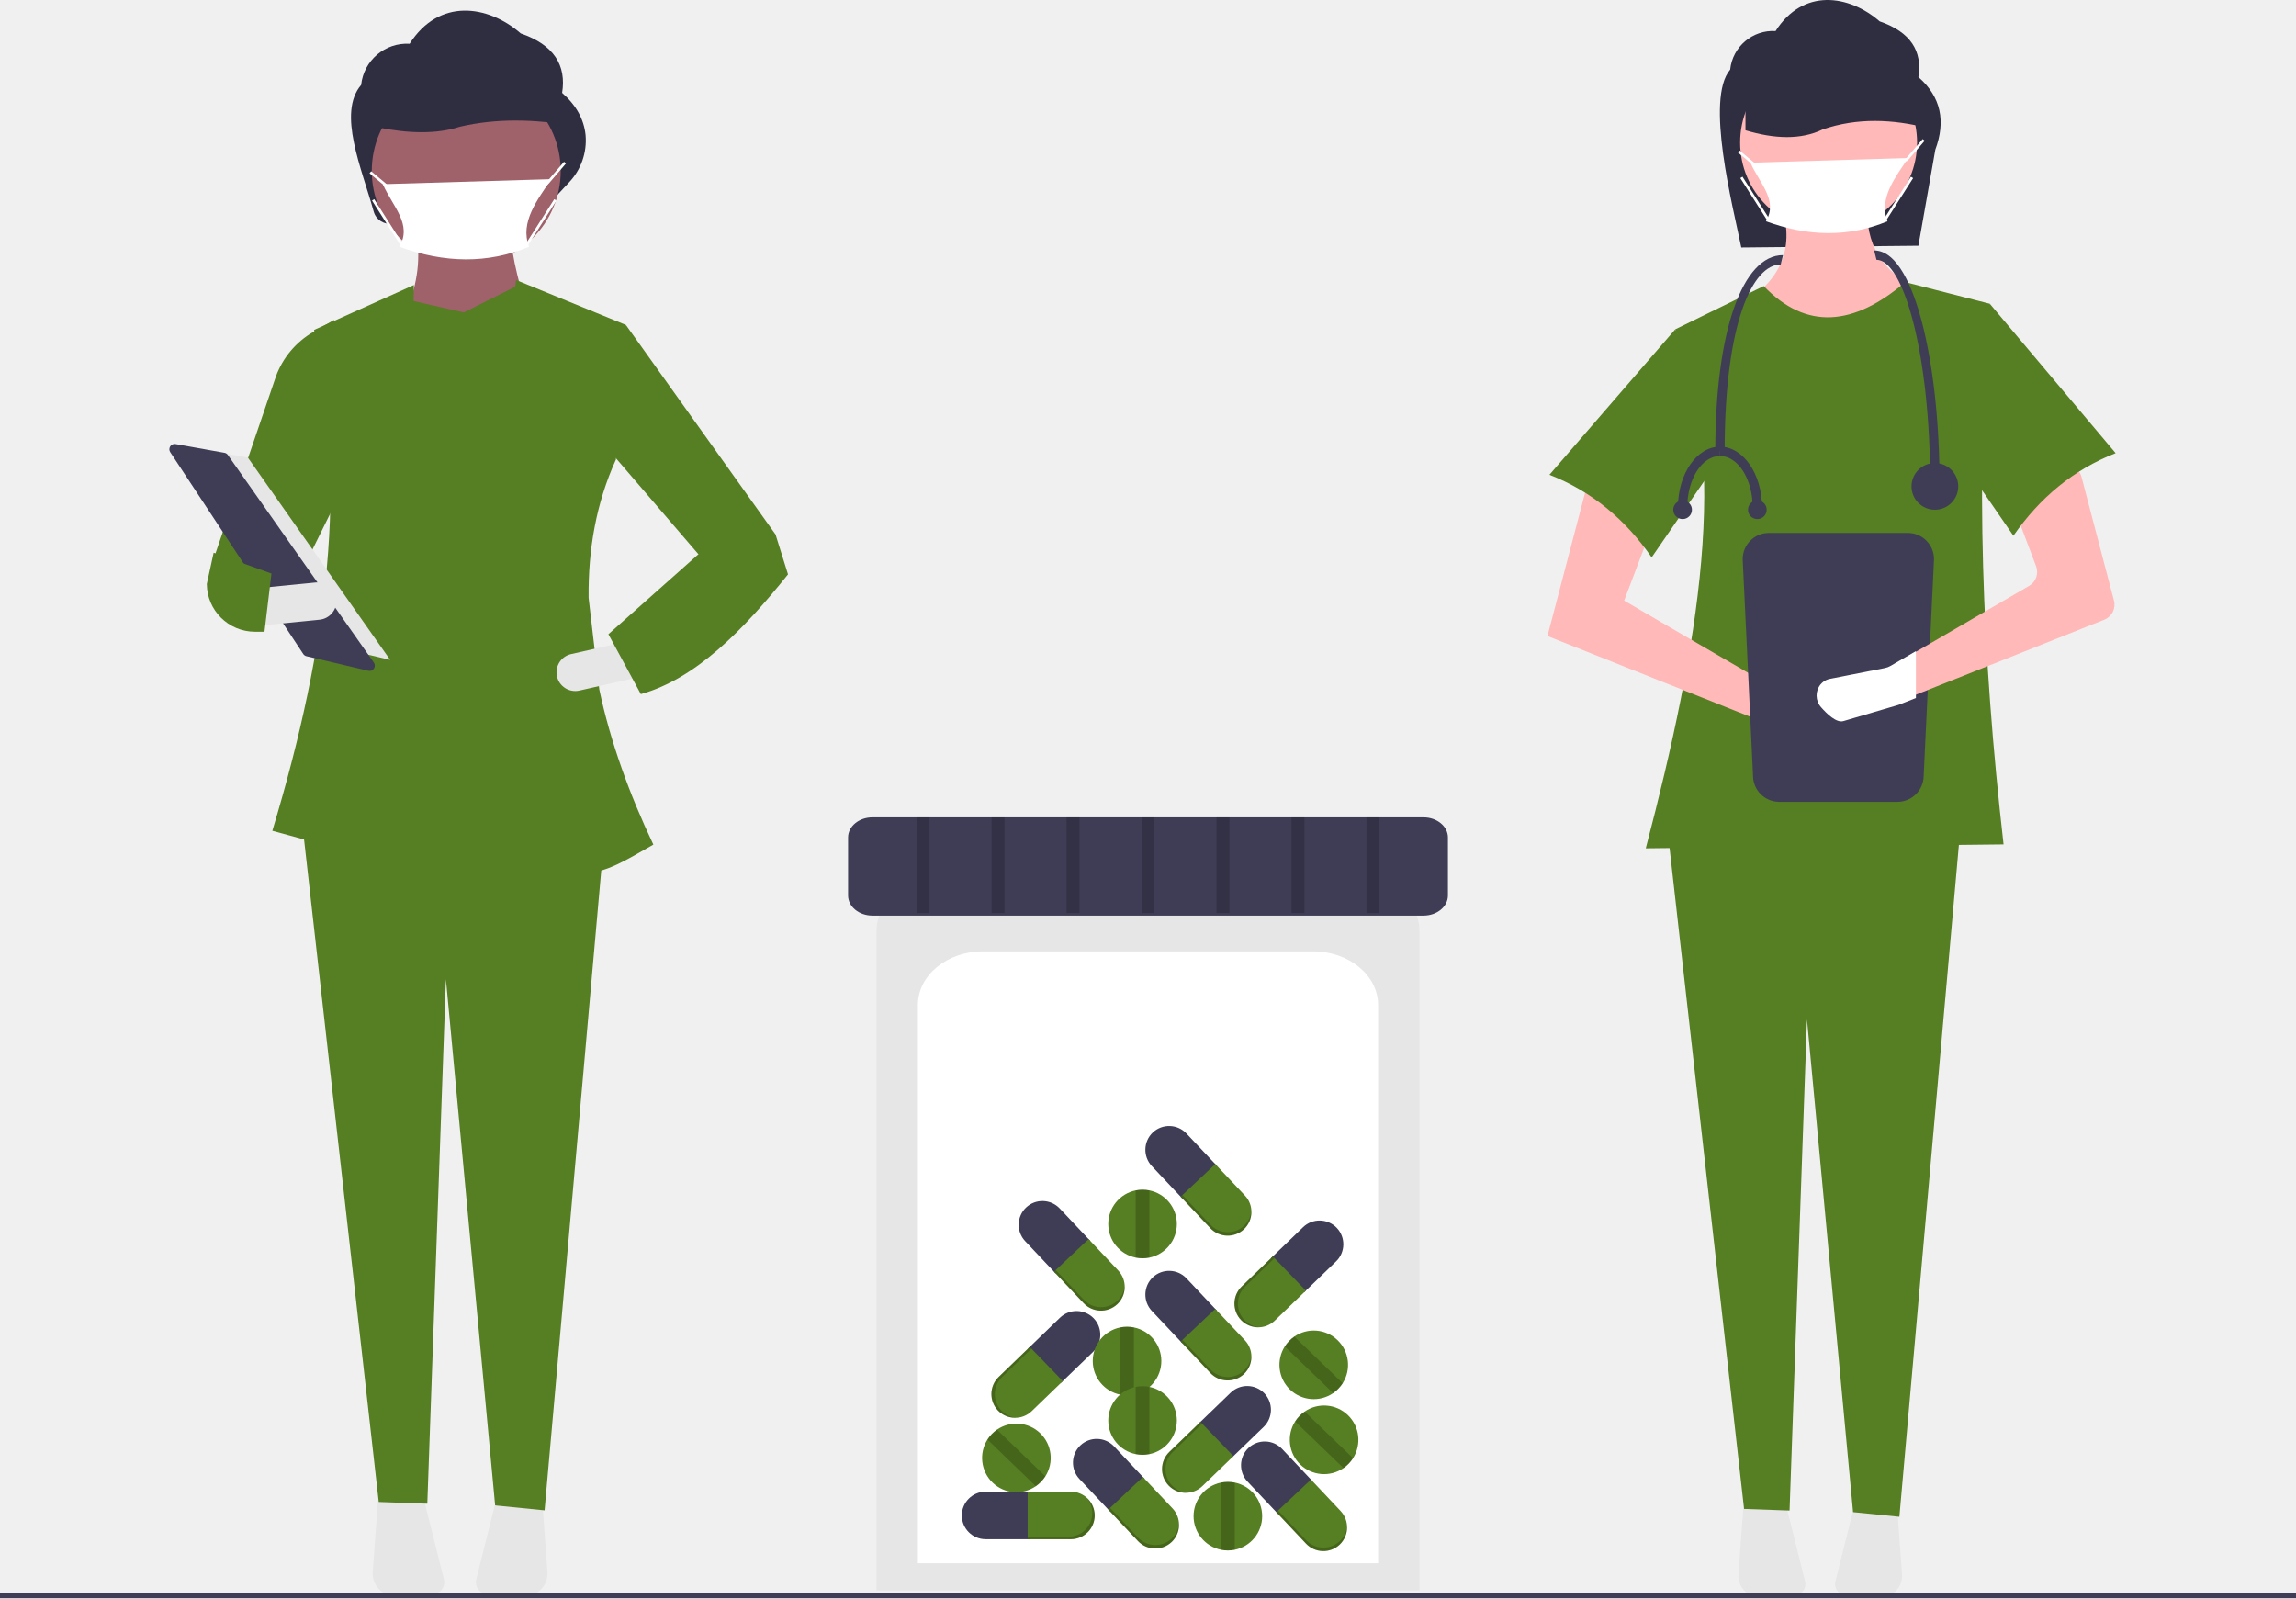
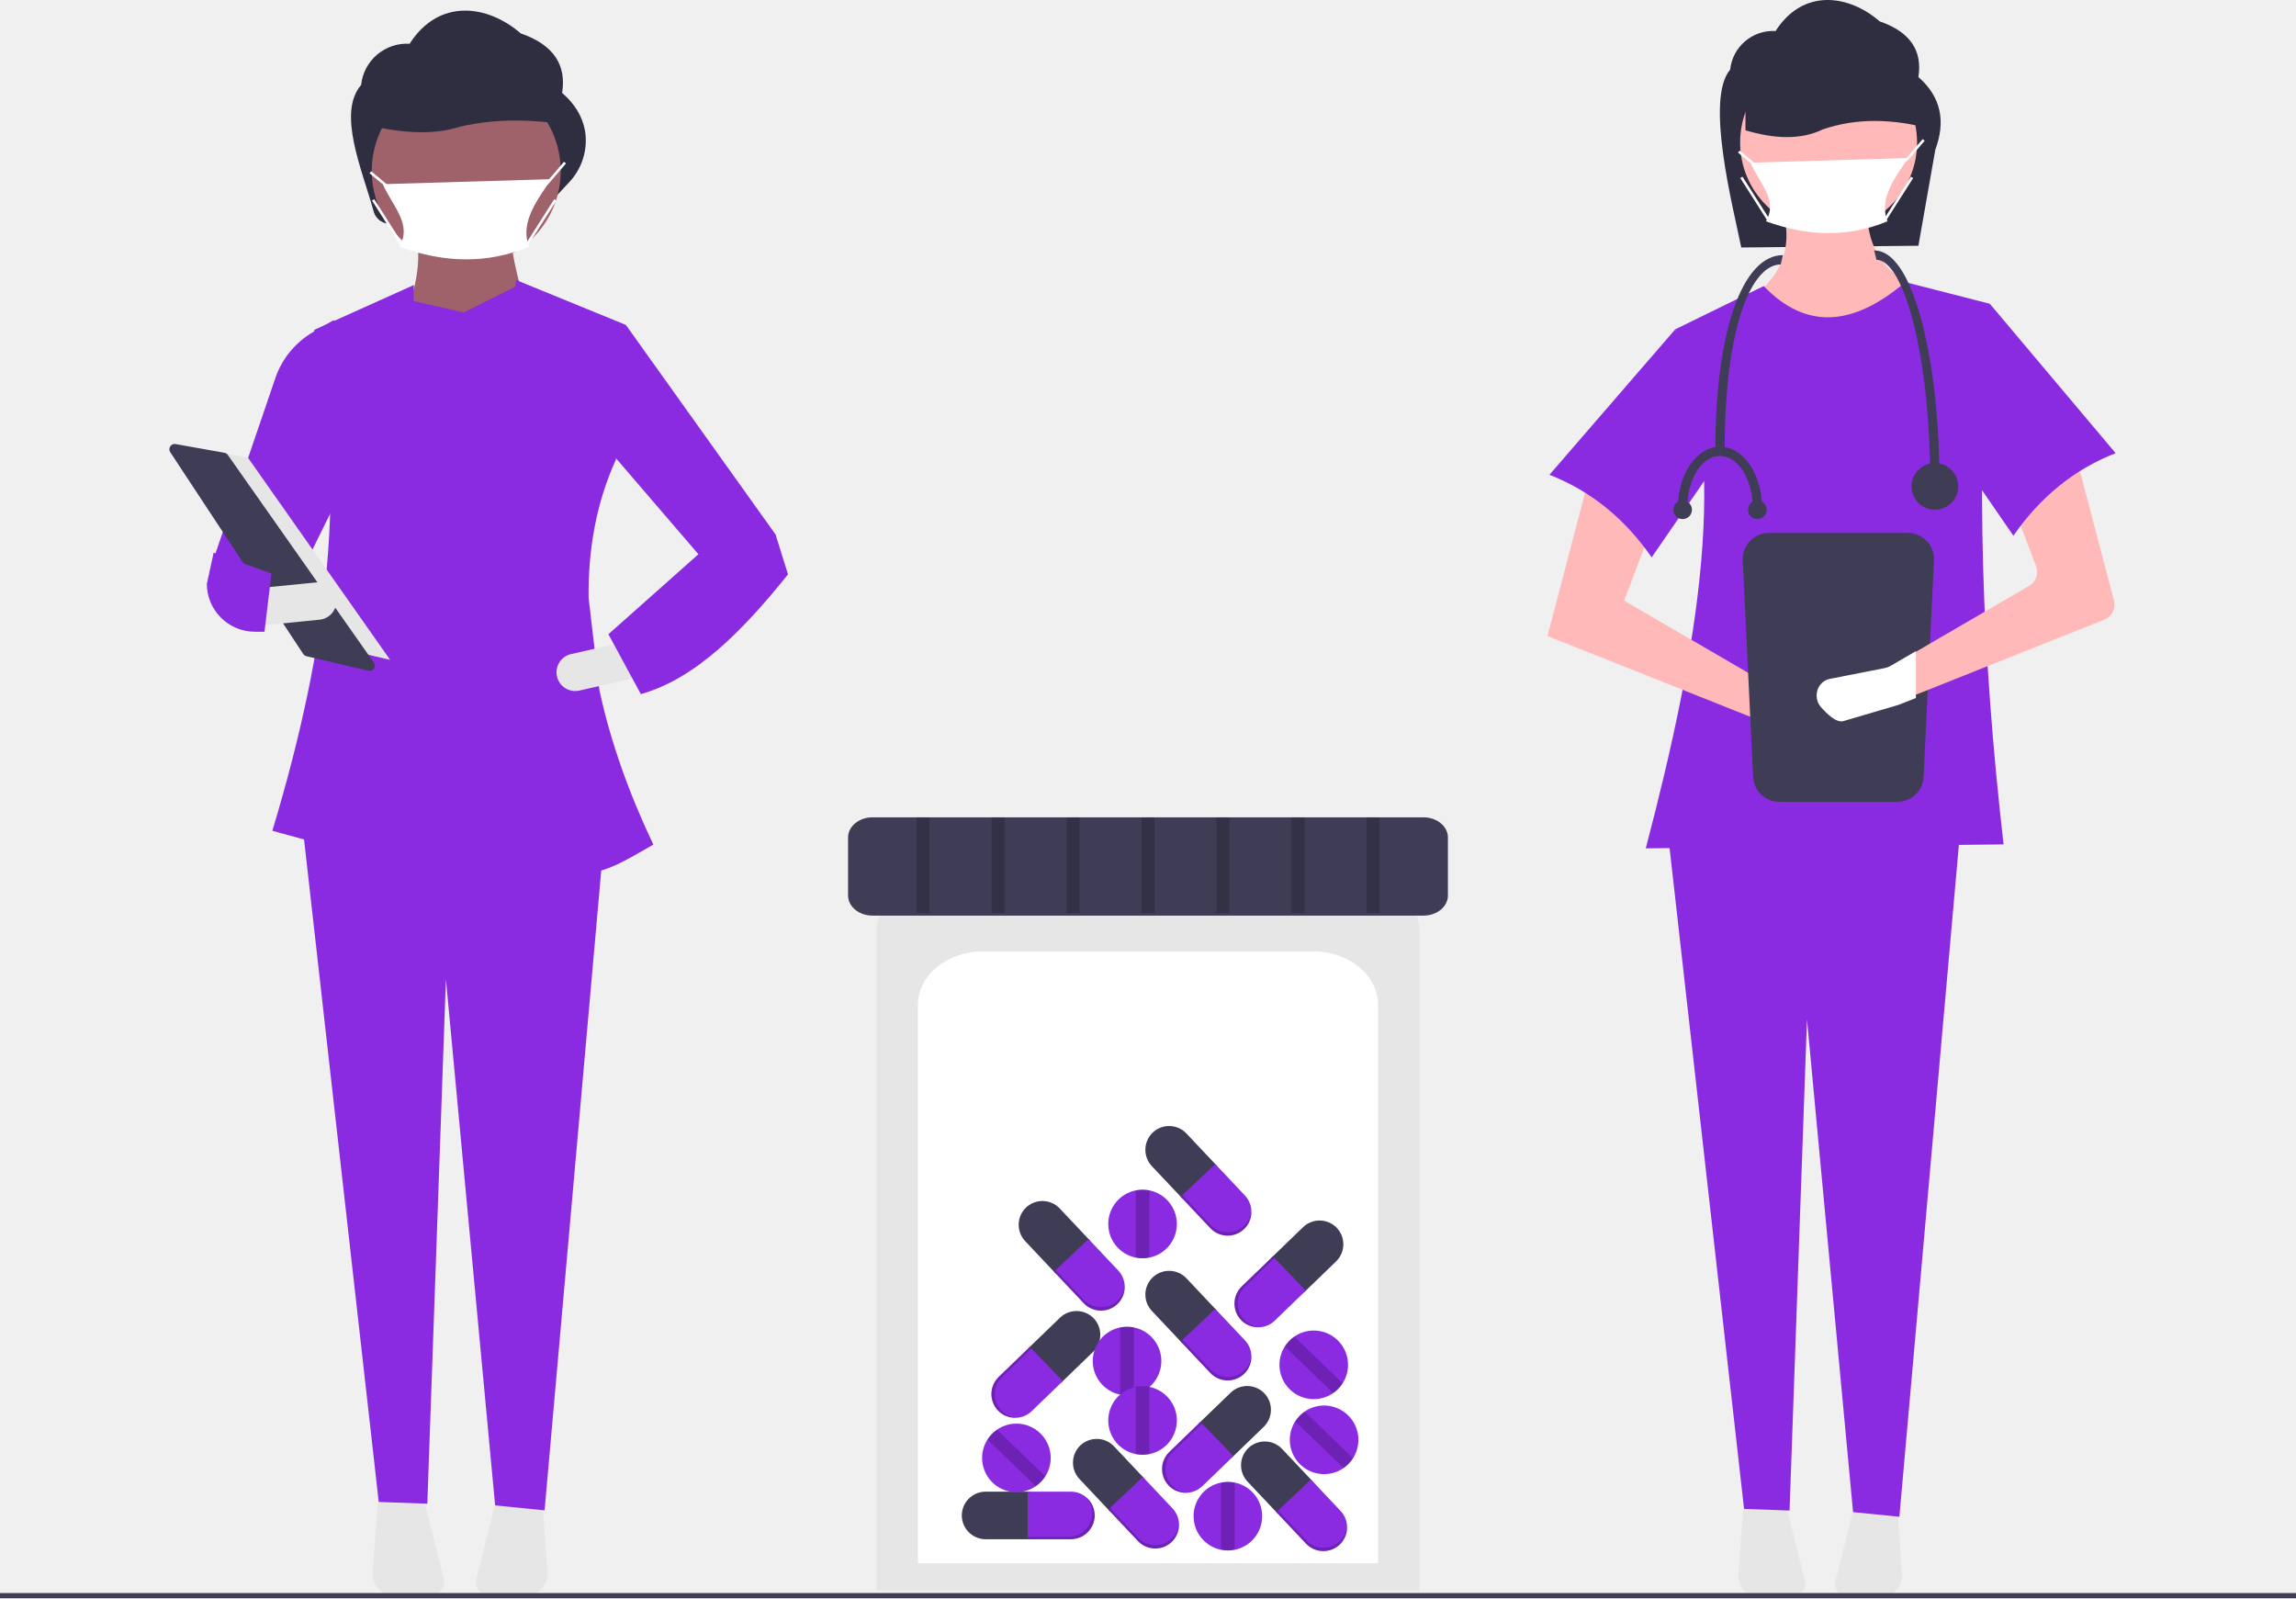
<svg xmlns="http://www.w3.org/2000/svg" data-name="Layer 1" width="888" height="618.106" viewBox="0 0 888 618.106">
  <path d="M897.957,235.99l-68.502.667c-3.22-15.851-14.038-57.443-4.295-68.787A16.674,16.674,0,0,1,842.723,152.95h0c10.617-16.62,28.302-14.124,40.255-3.745,12.029,4.151,16.565,11.525,14.979,21.532,8.909,7.798,10.552,17.285,6.553,28.085Z" transform="translate(-156 -140.947)" fill="#2f2e41" />
  <path d="M891.362,278.189l-49.422-6.843-9.884-14.447c13.616-9.032,18.434-21.647,12.166-38.778l34.216-.76c-1.603,15.255,3.442,27.067,17.488,34.216Z" transform="translate(-156 -140.947)" fill="#ffb9b9" />
  <path d="M830.255,723.967l-1.89,25.835a8.224,8.224,0,0,0,8.7,8.809L850.335,757.807a4.195,4.195,0,0,0,3.815-5.204l-7.366-29.463Z" transform="translate(-156 -140.947)" fill="#e6e6e6" />
  <path d="M873.216,723.14l-7.366,29.463a4.195,4.195,0,0,0,3.815,5.204l13.27.804a8.224,8.224,0,0,0,8.7-8.809l-1.89-25.835Z" transform="translate(-156 -140.947)" fill="#e6e6e6" />
-   <polygon points="734.602 586.606 716.694 584.809 698.866 394.239 692.128 584.195 674.534 583.565 644.881 320.485 758.172 320.485 734.602 586.606" fill="#567e22" />
+   <polygon points="734.602 586.606 716.694 584.809 698.866 394.239 692.128 584.195 674.534 583.565 644.881 320.485 758.172 320.485 734.602 586.606" fill="#8a2be2" />
  <circle cx="707.229" cy="55.125" r="34.216" fill="#ffb9b9" />
-   <path d="M930.9,467.515l-138.383,1.521c20.537-78.181,32.821-150.804,11.405-200.731l34.216-16.728c16.498,17.208,34.871,15.434,54.745-1.521l32.695,8.364C919.978,323.891,922.488,394.011,930.9,467.515Z" transform="translate(-156 -140.947)" fill="#567e22" />
+   <path d="M930.9,467.515l-138.383,1.521c20.537-78.181,32.821-150.804,11.405-200.731l34.216-16.728c16.498,17.208,34.871,15.434,54.745-1.521l32.695,8.364C919.978,323.891,922.488,394.011,930.9,467.515Z" transform="translate(-156 -140.947)" fill="#8a2be2" />
  <path d="M754.5,386.919l85.919,34.216,19.209,5.65a6.645,6.645,0,0,0,8.322-4.763h0a6.645,6.645,0,0,0-3.783-7.7l-19.946-6.113-60.067-34.976,12.546-33.075L770.467,326.091Z" transform="translate(-156 -140.947)" fill="#ffb9b9" />
-   <path d="M755.26,324.57c16.347,6.377,29.349,17.261,39.538,31.934l31.934-46.381-22.81-41.819Z" transform="translate(-156 -140.947)" fill="#567e22" />
+   <path d="M755.26,324.57c16.347,6.377,29.349,17.261,39.538,31.934l31.934-46.381-22.81-41.819Z" transform="translate(-156 -140.947)" fill="#8a2be2" />
  <path d="M901.792,190.527c-13.887-3.578-27.54-4.069-40.813.469-8.455,4.095-18.608,3.717-29.899.344V157.203l60.959,1.626Z" transform="translate(-156 -140.947)" fill="#2f2e41" />
  <path d="M840.134,347.053A10.145,10.145,0,0,0,830,357.187l4,83.732A10.145,10.145,0,0,0,844.134,451.053h45.732A10.145,10.145,0,0,0,900,440.919l4-83.732A10.145,10.145,0,0,0,893.866,347.053Z" transform="translate(-156 -140.947)" fill="#3f3d56" />
  <path d="M969.89,380.593,895,410.413l-5.65,2.25c-.18.07-.36.13-.55.19l-18.93,5.57c-2.42.71-5.77-2.55-7.73-4.8a6.085,6.085,0,0,1-.16-7.93,6.746,6.746,0,0,1,.86-.83,5.589,5.589,0,0,1,2.5-1.1l18.91-3.72a6.336,6.336,0,0,0,1.93-.72l8.82-5.14,45.79-26.66a6.218,6.218,0,0,0,2.69-7.58l-8.74-23.05a6.211,6.211,0,0,1,2.87-7.68l14.48-7.76a6.206,6.206,0,0,1,8.94,3.9L973.6,373.233A6.219,6.219,0,0,1,969.89,380.593Z" transform="translate(-156 -140.947)" fill="#ffb9b9" />
-   <path d="M974.24,316.206c-16.347,6.377-29.349,17.261-39.538,31.934l-31.934-46.381,22.81-43.34Z" transform="translate(-156 -140.947)" fill="#567e22" />
+   <path d="M974.24,316.206c-16.347,6.377-29.349,17.261-39.538,31.934l-31.934-46.381,22.81-43.34Z" transform="translate(-156 -140.947)" fill="#8a2be2" />
  <path d="M886,226.526c-14.968,6.226-30.663,5.973-47,0,4.754-8.114-2.352-14.469-6-22.66l61-1.813C889.335,209.169,882.452,217.576,886,226.526Z" transform="translate(-156 -140.947)" fill="#fff" />
  <polygon points="737.354 62.46 736.646 61.753 737.646 60.753 743.62 53.781 744.38 54.431 738.38 61.431 737.354 62.46" fill="#fff" />
  <rect x="831" y="198.148" width="1.001" height="7.81" transform="translate(-12.03491 570.5309) rotate(-50.19443)" fill="#fff" />
  <rect x="880.471" y="217.303" width="19.558" height="1" transform="matrix(0.537, -0.84358, 0.84358, 0.537, 72.44944, 710.8936)" fill="#fff" />
  <rect x="834.25" y="208.024" width="1" height="19.558" transform="translate(-142.4296 341.2609) rotate(-32.47119)" fill="#fff" />
  <path d="M897,392.768V410.885l-6.307,2.512c-.201.078-.402.145-.614.212L868.949,419.826c-2.701.792-6.441-2.846-8.628-5.358a6.792,6.792,0,0,1-.179-8.852,7.53,7.53,0,0,1,.96-.926,6.238,6.238,0,0,1,2.791-1.228l21.108-4.152a7.072,7.072,0,0,0,2.154-.804Z" transform="translate(-156 -140.947)" fill="#fff" />
  <path d="M906.14,328.149h-3.614c0-51.111-10.523-86.729-20.779-86.729l-.903-3.614c9.197,0,15.06,14.824,18.36,27.26C903.677,281.926,906.14,304.329,906.14,328.149Z" transform="translate(-156 -140.947)" fill="#3f3d56" />
  <path d="M823.025,315.501H819.411c0-46.809,10.596-75.888,26.199-75.888l-.903,3.614C833.914,243.227,823.025,265.575,823.025,315.501Z" transform="translate(-156 -140.947)" fill="#3f3d56" />
  <circle cx="748.333" cy="188.105" r="9.034" fill="#3f3d56" />
  <path d="M808.57,337.183h-3.614c0-12.952,7.295-23.489,16.262-23.489v3.614C814.244,317.308,808.57,326.224,808.57,337.183Z" transform="translate(-156 -140.947)" fill="#3f3d56" />
  <path d="M837.479,337.183h-3.614c0-10.959-5.674-19.875-12.648-19.875v-3.614C830.185,313.694,837.479,324.231,837.479,337.183Z" transform="translate(-156 -140.947)" fill="#3f3d56" />
  <circle cx="679.673" cy="197.14" r="3.614" fill="#3f3d56" />
  <circle cx="650.763" cy="197.14" r="3.614" fill="#3f3d56" />
  <path d="M371.271,216.644,307.805,227.392a6.424,6.424,0,0,1-7.27-4.613c-4.585-16.549-14.172-38.139-4.864-48.977a17.805,17.805,0,0,1,18.755-15.933h0c11.338-17.747,30.222-15.083,42.986-3.999,12.845,4.432,17.688,12.307,15.995,22.992,5.549,4.857,8.459,10.329,9.072,16.334a23.589,23.589,0,0,1-6.454,18.351Z" transform="translate(-156 -140.947)" fill="#2f2e41" />
  <path d="M361.403,266.609l-49.2-2.894c4.822-11.067,6.748-21.724,4.824-31.836h36.659C353.602,239.644,357.466,253.074,361.403,266.609Z" transform="translate(-156 -140.947)" fill="#9f616a" />
  <path d="M302.18,721.236l-2.018,27.588a8.782,8.782,0,0,0,9.29,9.407l14.17-.858a4.479,4.479,0,0,0,4.074-5.557l-7.866-31.462Z" transform="translate(-156 -140.947)" fill="#e6e6e6" />
  <path d="M348.055,720.353l-7.866,31.462a4.479,4.479,0,0,0,4.074,5.557l14.17.858a8.782,8.782,0,0,0,9.29-9.407l-2.018-27.588Z" transform="translate(-156 -140.947)" fill="#e6e6e6" />
-   <polygon points="210.62 584.119 191.498 582.2 172.46 378.701 165.265 581.544 146.478 580.871 114.813 299.944 235.79 299.944 210.62 584.119" fill="#567e22" />
+   <polygon points="210.62 584.119 191.498 582.2 172.46 378.701 165.265 581.544 146.478 580.871 114.813 299.944 235.79 299.944 210.62 584.119" fill="#8a2be2" />
  <circle cx="180.323" cy="66.107" r="36.537" fill="#9f616a" />
  <path d="M377.502,189.6c-14.829-2.583-29.409-2.937-43.582.339-9.028,2.955-19.87,2.683-31.928.248V165.548l65.094,1.173Z" transform="translate(-156 -140.947)" fill="#2f2e41" />
  <path d="M360.639,236.37c-15.984,6.649-32.744,6.379-50.189,0,5.076-8.664-2.512-15.45-6.407-24.197l65.138-1.936C364.2,217.836,356.85,226.813,360.639,236.37Z" transform="translate(-156 -140.947)" fill="#fff" />
  <rect x="301.941" y="206.067" width="1.001" height="8.34" transform="translate(-208.685 167.0441) rotate(-50.19486)" fill="#fff" />
  <rect x="354.735" y="226.556" width="20.885" height="1" transform="matrix(0.537, -0.84358, 0.84358, 0.537, -178.4638, 272.2359)" fill="#fff" />
  <rect x="305.412" y="216.614" width="1" height="20.885" transform="matrix(0.84366, -0.53687, 0.53687, 0.84366, -230.0748, 58.78582)" fill="#fff" />
-   <path d="M266.861,373.693l-27.977-17.365,23.859-69.879a32.965,32.965,0,0,1,14.41-17.116l8.037-4.653.699,70.495Z" transform="translate(-156 -140.947)" fill="#567e22" />
-   <path d="M387.789,407.631,383.65,372.179c-.221-18.713,2.962-36.805,10.554-53.475l3.859-52.095L355.615,249.245c-.13.865-.241,1.729-.365,2.594l-19.894,9.947-19.402-4.409.107-6.202-38.589,17.365c12.761,59.328,5.801,120.938-16.144,193.709l50.837,13.901.423-24.41,45.307-3.236c.467,7.92.842,15.699,1.059,23.305,25.565,9.412,26.443,9.256,49.737-4.22C399.415,448.084,392.07,427.79,387.789,407.631Z" transform="translate(-156 -140.947)" fill="#567e22" />
-   <polygon points="297.051 224.063 271.004 215.381 229.34 166.878 242.062 125.663 299.945 206.699 297.051 224.063" fill="#567e22" />
+   <path d="M266.861,373.693l-27.977-17.365,23.859-69.879a32.965,32.965,0,0,1,14.41-17.116l8.037-4.653.699,70.495Z" transform="translate(-156 -140.947)" fill="#8a2be2" />
+   <path d="M387.789,407.631,383.65,372.179c-.221-18.713,2.962-36.805,10.554-53.475l3.859-52.095L355.615,249.245c-.13.865-.241,1.729-.365,2.594l-19.894,9.947-19.402-4.409.107-6.202-38.589,17.365c12.761,59.328,5.801,120.938-16.144,193.709l50.837,13.901.423-24.41,45.307-3.236c.467,7.92.842,15.699,1.059,23.305,25.565,9.412,26.443,9.256,49.737-4.22C399.415,448.084,392.07,427.79,387.789,407.631Z" transform="translate(-156 -140.947)" fill="#8a2be2" />
+   <polygon points="297.051 224.063 271.004 215.381 229.34 166.878 242.062 125.663 299.945 206.699 297.051 224.063" fill="#8a2be2" />
  <path d="M371.419,402.56a7.246,7.246,0,0,0,8.655,5.459l22.111-5.007-3.196-14.113-22.111,5.006a7.237,7.237,0,0,0-5.459,8.655Z" transform="translate(-156 -140.947)" fill="#e6e6e6" />
-   <path d="M391.309,386.234l12.541,23.153c21.094-5.883,39.376-24.431,56.918-46.306l-4.824-15.435-29.906,7.718Z" transform="translate(-156 -140.947)" fill="#567e22" />
+   <path d="M391.309,386.234l12.541,23.153c21.094-5.883,39.376-24.431,56.918-46.306l-4.824-15.435-29.906,7.718Z" transform="translate(-156 -140.947)" fill="#8a2be2" />
  <polygon points="71.79 172.661 95.866 176.96 150.897 255.207 121.662 248.328 71.79 172.661" fill="#e6e6e6" />
  <path d="M223.52,312.65a2.048,2.048,0,0,0-1.68,3.173l51.439,78.046a2.041,2.041,0,0,0,1.239.865l23.933,5.631a2.044,2.044,0,0,0,2.14-3.166L244.114,316.896a2.032,2.032,0,0,0-1.313-.836L223.906,312.685A2.217,2.217,0,0,0,223.52,312.65Z" transform="translate(-156 -140.947)" fill="#3f3d56" />
  <path d="M255.608,368.452l1.43,14.4,22.56-2.239a7.235,7.235,0,0,0-1.429-14.4Z" transform="translate(-156 -140.947)" fill="#e6e6e6" />
-   <path d="M235.991,366.784a18.609,18.609,0,0,0,18.587,18.485h3.71l2.701-22.505-22.36-8.05Z" transform="translate(-156 -140.947)" fill="#567e22" />
+   <path d="M235.991,366.784a18.609,18.609,0,0,0,18.587,18.485h3.71l2.701-22.505-22.36-8.05Z" transform="translate(-156 -140.947)" fill="#8a2be2" />
  <polygon points="211.399 71.78 210.692 71.073 211.76 70.005 218.141 62.558 218.9 63.208 212.493 70.683 211.399 71.78" fill="#fff" />
  <rect y="616.106" width="888" height="2" fill="#3f3d56" />
  <path d="M495,756.053H705V501.337c0-13.488-13.285-24.46-29.614-24.46H524.614c-16.33,0-29.614,10.973-29.614,24.46Z" transform="translate(-156 -140.947)" fill="#e6e6e6" />
  <path d="M511,745.52H689V529.617c0-11.432-11.261-20.733-25.102-20.733H536.102C522.26,508.884,511,518.185,511,529.617Z" transform="translate(-156 -140.947)" fill="#fff" />
  <path d="M493.414,457.053c-5.19,0-9.414,3.488-9.414,7.775v22.444c0,4.287,4.223,7.775,9.414,7.775H706.587c5.19,0,9.413-3.488,9.413-7.775V464.828c0-4.287-4.223-7.775-9.413-7.775Z" transform="translate(-156 -140.947)" fill="#3f3d56" />
  <path d="M537.181,717.836a9.224,9.224,0,0,0-9.197,9.197v0a9.224,9.224,0,0,0,9.197,9.197H554.395V717.836Z" transform="translate(-156 -140.947)" fill="#3f3d56" />
-   <path d="M570.194,717.836H553.452V736.229h16.743a9.224,9.224,0,0,0,9.197-9.197v0A9.224,9.224,0,0,0,570.194,717.836Z" transform="translate(-156 -140.947)" fill="#567e22" />
+   <path d="M570.194,717.836H553.452V736.229h16.743a9.224,9.224,0,0,0,9.197-9.197v0A9.224,9.224,0,0,0,570.194,717.836Z" transform="translate(-156 -140.947)" fill="#8a2be2" />
  <path d="M576.196,720.088a9.144,9.144,0,0,1,2.252,6.001v0a9.224,9.224,0,0,1-9.197,9.197H553.452v.943h16.743a9.224,9.224,0,0,0,9.197-9.197v0A9.177,9.177,0,0,0,576.196,720.088Z" transform="translate(-156 -140.947)" opacity="0.2" />
  <path d="M614.861,579.31a9.224,9.224,0,0,0-13-.384l0,0a9.224,9.224,0,0,0-.384,13l11.808,12.526,13.384-12.617Z" transform="translate(-156 -140.947)" fill="#3f3d56" />
-   <path d="M637.507,603.332l-11.484-12.183L612.638,603.766l11.484,12.183a9.224,9.224,0,0,0,13.0.384l0,0A9.224,9.224,0,0,0,637.507,603.332Z" transform="translate(-156 -140.947)" fill="#567e22" />
+   <path d="M637.507,603.332l-11.484-12.183L612.638,603.766l11.484,12.183a9.224,9.224,0,0,0,13.0.384l0,0A9.224,9.224,0,0,0,637.507,603.332Z" transform="translate(-156 -140.947)" fill="#8a2be2" />
  <path d="M639.984,609.244a9.144,9.144,0,0,1-2.822,5.755l0,0a9.224,9.224,0,0,1-13-.384L613.324,603.119l-.686.647,11.484,12.183a9.224,9.224,0,0,0,13.0.384l0,0A9.177,9.177,0,0,0,639.984,609.244Z" transform="translate(-156 -140.947)" opacity="0.2" />
  <path d="M565.861,608.31a9.224,9.224,0,0,0-13-.384l0,0a9.224,9.224,0,0,0-.384,13l11.808,12.526,13.384-12.617Z" transform="translate(-156 -140.947)" fill="#3f3d56" />
-   <path d="M588.507,632.332l-11.484-12.183L563.638,632.766l11.484,12.183a9.224,9.224,0,0,0,13.0.384l0,0A9.224,9.224,0,0,0,588.507,632.332Z" transform="translate(-156 -140.947)" fill="#567e22" />
+   <path d="M588.507,632.332l-11.484-12.183L563.638,632.766l11.484,12.183a9.224,9.224,0,0,0,13.0.384l0,0A9.224,9.224,0,0,0,588.507,632.332Z" transform="translate(-156 -140.947)" fill="#8a2be2" />
  <path d="M590.984,638.244a9.144,9.144,0,0,1-2.822,5.755l0,0a9.224,9.224,0,0,1-13-.384L564.324,632.119l-.686.647,11.484,12.183a9.224,9.224,0,0,0,13.0.384l0,0A9.177,9.177,0,0,0,590.984,638.244Z" transform="translate(-156 -140.947)" opacity="0.2" />
  <path d="M614.861,635.31a9.224,9.224,0,0,0-13-.384l0,0a9.224,9.224,0,0,0-.384,13l11.808,12.526,13.384-12.617Z" transform="translate(-156 -140.947)" fill="#3f3d56" />
-   <path d="M637.507,659.332l-11.484-12.183L612.638,659.766l11.484,12.183a9.224,9.224,0,0,0,13.0.384l0,0A9.224,9.224,0,0,0,637.507,659.332Z" transform="translate(-156 -140.947)" fill="#567e22" />
+   <path d="M637.507,659.332l-11.484-12.183L612.638,659.766l11.484,12.183a9.224,9.224,0,0,0,13.0.384l0,0A9.224,9.224,0,0,0,637.507,659.332Z" transform="translate(-156 -140.947)" fill="#8a2be2" />
  <path d="M639.984,665.244a9.144,9.144,0,0,1-2.822,5.755l0,0a9.224,9.224,0,0,1-13-.384L613.324,659.119l-.686.647,11.484,12.183a9.224,9.224,0,0,0,13.0.384l0,0A9.177,9.177,0,0,0,639.984,665.244Z" transform="translate(-156 -140.947)" opacity="0.2" />
  <path d="M644.754,692.777a9.224,9.224,0,0,0,.226-13.004l0,0a9.224,9.224,0,0,0-13.004-.226L619.594,691.506l12.778,13.23Z" transform="translate(-156 -140.947)" fill="#3f3d56" />
-   <path d="M621.008,715.712l12.043-11.632L620.272,690.851,608.23,702.482a9.224,9.224,0,0,0-.226,13.004l0,0A9.224,9.224,0,0,0,621.008,715.712Z" transform="translate(-156 -140.947)" fill="#567e22" />
+   <path d="M621.008,715.712l12.043-11.632L620.272,690.851,608.23,702.482a9.224,9.224,0,0,0-.226,13.004l0,0A9.224,9.224,0,0,0,621.008,715.712Z" transform="translate(-156 -140.947)" fill="#8a2be2" />
  <path d="M615.127,718.261a9.144,9.144,0,0,1-5.789-2.752l0,0a9.224,9.224,0,0,1,.226-13.004L620.928,691.529l-.655-.678L608.23,702.482a9.224,9.224,0,0,0-.226,13.004l0,0A9.177,9.177,0,0,0,615.127,718.261Z" transform="translate(-156 -140.947)" opacity="0.2" />
  <path d="M578.754,663.777a9.224,9.224,0,0,0,.226-13.004l0,0a9.224,9.224,0,0,0-13.004-.226L553.594,662.506l12.778,13.23Z" transform="translate(-156 -140.947)" fill="#3f3d56" />
-   <path d="M555.008,686.712l12.043-11.632L554.272,661.851,542.23,673.482a9.224,9.224,0,0,0-.226,13.004l0,0A9.224,9.224,0,0,0,555.008,686.712Z" transform="translate(-156 -140.947)" fill="#567e22" />
+   <path d="M555.008,686.712l12.043-11.632L554.272,661.851,542.23,673.482a9.224,9.224,0,0,0-.226,13.004l0,0A9.224,9.224,0,0,0,555.008,686.712Z" transform="translate(-156 -140.947)" fill="#8a2be2" />
  <path d="M549.127,689.261a9.144,9.144,0,0,1-5.789-2.752l0,0a9.224,9.224,0,0,1,.226-13.004L554.928,662.529l-.655-.678L542.23,673.482a9.224,9.224,0,0,0-.226,13.004l0,0A9.177,9.177,0,0,0,549.127,689.261Z" transform="translate(-156 -140.947)" opacity="0.2" />
  <path d="M672.754,628.777a9.224,9.224,0,0,0,.226-13.004l0,0a9.224,9.224,0,0,0-13.004-.226L647.594,627.506l12.778,13.23Z" transform="translate(-156 -140.947)" fill="#3f3d56" />
-   <path d="M649.008,651.712l12.043-11.632L648.272,626.851,636.23,638.482a9.224,9.224,0,0,0-.226,13.004l0,0A9.224,9.224,0,0,0,649.008,651.712Z" transform="translate(-156 -140.947)" fill="#567e22" />
+   <path d="M649.008,651.712l12.043-11.632L648.272,626.851,636.23,638.482a9.224,9.224,0,0,0-.226,13.004l0,0A9.224,9.224,0,0,0,649.008,651.712Z" transform="translate(-156 -140.947)" fill="#8a2be2" />
  <path d="M643.127,654.261a9.144,9.144,0,0,1-5.789-2.752l0,0a9.224,9.224,0,0,1,.226-13.004L648.928,627.529l-.655-.678L636.23,638.482a9.224,9.224,0,0,0-.226,13.004l0,0A9.177,9.177,0,0,0,643.127,654.261Z" transform="translate(-156 -140.947)" opacity="0.2" />
  <path d="M651.861,701.31a9.224,9.224,0,0,0-13-.384l0,0a9.224,9.224,0,0,0-.384,13l11.808,12.526,13.384-12.617Z" transform="translate(-156 -140.947)" fill="#3f3d56" />
-   <path d="M674.507,725.332l-11.484-12.183L649.638,725.766l11.484,12.183a9.224,9.224,0,0,0,13.0.384l0,0A9.224,9.224,0,0,0,674.507,725.332Z" transform="translate(-156 -140.947)" fill="#567e22" />
+   <path d="M674.507,725.332l-11.484-12.183L649.638,725.766l11.484,12.183a9.224,9.224,0,0,0,13.0.384l0,0A9.224,9.224,0,0,0,674.507,725.332Z" transform="translate(-156 -140.947)" fill="#8a2be2" />
  <path d="M676.984,731.244a9.144,9.144,0,0,1-2.822,5.755l0,0a9.224,9.224,0,0,1-13-.384L650.324,725.119l-.686.647,11.484,12.183a9.224,9.224,0,0,0,13.0.384l0,0A9.177,9.177,0,0,0,676.984,731.244Z" transform="translate(-156 -140.947)" opacity="0.2" />
  <path d="M586.861,700.31a9.224,9.224,0,0,0-13-.384l0,0a9.224,9.224,0,0,0-.384,13l11.808,12.526,13.384-12.617Z" transform="translate(-156 -140.947)" fill="#3f3d56" />
-   <path d="M609.507,724.332l-11.484-12.183L584.638,724.766l11.484,12.183a9.224,9.224,0,0,0,13.0.384l0,0A9.224,9.224,0,0,0,609.507,724.332Z" transform="translate(-156 -140.947)" fill="#567e22" />
+   <path d="M609.507,724.332l-11.484-12.183L584.638,724.766l11.484,12.183a9.224,9.224,0,0,0,13.0.384l0,0A9.224,9.224,0,0,0,609.507,724.332Z" transform="translate(-156 -140.947)" fill="#8a2be2" />
  <path d="M611.984,730.244a9.144,9.144,0,0,1-2.822,5.755l0,0a9.224,9.224,0,0,1-13-.384L585.324,724.119l-.686.647,11.484,12.183a9.224,9.224,0,0,0,13.0.384l0,0A9.177,9.177,0,0,0,611.984,730.244Z" transform="translate(-156 -140.947)" opacity="0.2" />
-   <path d="M605.158,667.316A13.263,13.263,0,0,1,594.547,680.314a13.395,13.395,0,0,1-5.305,0,13.266,13.266,0,0,1,0-25.996,13.397,13.397,0,0,1,5.305,0A13.263,13.263,0,0,1,605.158,667.316Z" transform="translate(-156 -140.947)" fill="#567e22" />
+   <path d="M605.158,667.316A13.263,13.263,0,0,1,594.547,680.314a13.395,13.395,0,0,1-5.305,0,13.266,13.266,0,0,1,0-25.996,13.397,13.397,0,0,1,5.305,0A13.263,13.263,0,0,1,605.158,667.316Z" transform="translate(-156 -140.947)" fill="#8a2be2" />
  <path d="M594.547,654.318V680.314a13.395,13.395,0,0,1-5.305,0V654.318a13.397,13.397,0,0,1,5.305,0Z" transform="translate(-156 -140.947)" opacity="0.2" />
-   <path d="M611.158,614.316A13.263,13.263,0,0,1,600.547,627.314a13.395,13.395,0,0,1-5.305,0,13.266,13.266,0,0,1,0-25.996,13.397,13.397,0,0,1,5.305,0A13.263,13.263,0,0,1,611.158,614.316Z" transform="translate(-156 -140.947)" fill="#567e22" />
+   <path d="M611.158,614.316A13.263,13.263,0,0,1,600.547,627.314a13.395,13.395,0,0,1-5.305,0,13.266,13.266,0,0,1,0-25.996,13.397,13.397,0,0,1,5.305,0A13.263,13.263,0,0,1,611.158,614.316Z" transform="translate(-156 -140.947)" fill="#8a2be2" />
  <path d="M600.547,601.318V627.314a13.395,13.395,0,0,1-5.305,0V601.318a13.397,13.397,0,0,1,5.305,0Z" transform="translate(-156 -140.947)" opacity="0.2" />
-   <path d="M611.158,690.316A13.263,13.263,0,0,1,600.547,703.314a13.395,13.395,0,0,1-5.305,0,13.266,13.266,0,0,1,0-25.996,13.397,13.397,0,0,1,5.305,0A13.263,13.263,0,0,1,611.158,690.316Z" transform="translate(-156 -140.947)" fill="#567e22" />
+   <path d="M611.158,690.316A13.263,13.263,0,0,1,600.547,703.314a13.395,13.395,0,0,1-5.305,0,13.266,13.266,0,0,1,0-25.996,13.397,13.397,0,0,1,5.305,0A13.263,13.263,0,0,1,611.158,690.316Z" transform="translate(-156 -140.947)" fill="#8a2be2" />
  <path d="M600.547,677.318V703.314a13.395,13.395,0,0,1-5.305,0V677.318a13.397,13.397,0,0,1,5.305,0Z" transform="translate(-156 -140.947)" opacity="0.2" />
-   <path d="M644.158,727.316A13.263,13.263,0,0,1,633.547,740.314a13.395,13.395,0,0,1-5.305,0,13.266,13.266,0,0,1,0-25.996,13.397,13.397,0,0,1,5.305,0A13.263,13.263,0,0,1,644.158,727.316Z" transform="translate(-156 -140.947)" fill="#567e22" />
+   <path d="M644.158,727.316A13.263,13.263,0,0,1,633.547,740.314a13.395,13.395,0,0,1-5.305,0,13.266,13.266,0,0,1,0-25.996,13.397,13.397,0,0,1,5.305,0A13.263,13.263,0,0,1,644.158,727.316Z" transform="translate(-156 -140.947)" fill="#8a2be2" />
  <path d="M633.547,714.318V740.314a13.395,13.395,0,0,1-5.305,0V714.318a13.397,13.397,0,0,1,5.305,0Z" transform="translate(-156 -140.947)" opacity="0.2" />
-   <path d="M673.31,659.24a13.263,13.263,0,0,1,1.995,16.66,13.395,13.395,0,0,1-3.682,3.82,13.266,13.266,0,0,1-18.717-18.04,13.397,13.397,0,0,1,3.682-3.82A13.263,13.263,0,0,1,673.31,659.24Z" transform="translate(-156 -140.947)" fill="#567e22" />
+   <path d="M673.31,659.24a13.263,13.263,0,0,1,1.995,16.66,13.395,13.395,0,0,1-3.682,3.82,13.266,13.266,0,0,1-18.717-18.04,13.397,13.397,0,0,1,3.682-3.82A13.263,13.263,0,0,1,673.31,659.24Z" transform="translate(-156 -140.947)" fill="#8a2be2" />
  <path d="M656.588,657.86l18.717,18.04a13.395,13.395,0,0,1-3.682,3.82l-18.717-18.04a13.397,13.397,0,0,1,3.682-3.82Z" transform="translate(-156 -140.947)" opacity="0.2" />
-   <path d="M677.31,688.24a13.263,13.263,0,0,1,1.995,16.66,13.395,13.395,0,0,1-3.682,3.82,13.266,13.266,0,0,1-18.717-18.04,13.397,13.397,0,0,1,3.682-3.82A13.263,13.263,0,0,1,677.31,688.24Z" transform="translate(-156 -140.947)" fill="#567e22" />
+   <path d="M677.31,688.24a13.263,13.263,0,0,1,1.995,16.66,13.395,13.395,0,0,1-3.682,3.82,13.266,13.266,0,0,1-18.717-18.04,13.397,13.397,0,0,1,3.682-3.82A13.263,13.263,0,0,1,677.31,688.24Z" transform="translate(-156 -140.947)" fill="#8a2be2" />
  <path d="M660.588,686.86l18.717,18.04a13.395,13.395,0,0,1-3.682,3.82l-18.717-18.04a13.397,13.397,0,0,1,3.682-3.82Z" transform="translate(-156 -140.947)" opacity="0.2" />
-   <path d="M558.31,695.24a13.263,13.263,0,0,1,1.995,16.66,13.395,13.395,0,0,1-3.682,3.82,13.266,13.266,0,0,1-18.717-18.04,13.397,13.397,0,0,1,3.682-3.82A13.263,13.263,0,0,1,558.31,695.24Z" transform="translate(-156 -140.947)" fill="#567e22" />
+   <path d="M558.31,695.24a13.263,13.263,0,0,1,1.995,16.66,13.395,13.395,0,0,1-3.682,3.82,13.266,13.266,0,0,1-18.717-18.04,13.397,13.397,0,0,1,3.682-3.82A13.263,13.263,0,0,1,558.31,695.24Z" transform="translate(-156 -140.947)" fill="#8a2be2" />
  <path d="M541.588,693.86l18.717,18.04a13.395,13.395,0,0,1-3.682,3.82l-18.717-18.04a13.397,13.397,0,0,1,3.682-3.82Z" transform="translate(-156 -140.947)" opacity="0.2" />
  <rect x="354.5" y="316.106" width="5" height="37" opacity="0.2" />
  <rect x="383.5" y="316.106" width="5" height="37" opacity="0.2" />
  <rect x="412.5" y="316.106" width="5" height="37" opacity="0.2" />
  <rect x="441.5" y="316.106" width="5" height="37" opacity="0.2" />
  <rect x="470.5" y="316.106" width="5" height="37" opacity="0.2" />
  <rect x="499.5" y="316.106" width="5" height="37" opacity="0.2" />
  <rect x="528.5" y="316.106" width="5" height="37" opacity="0.2" />
</svg>
